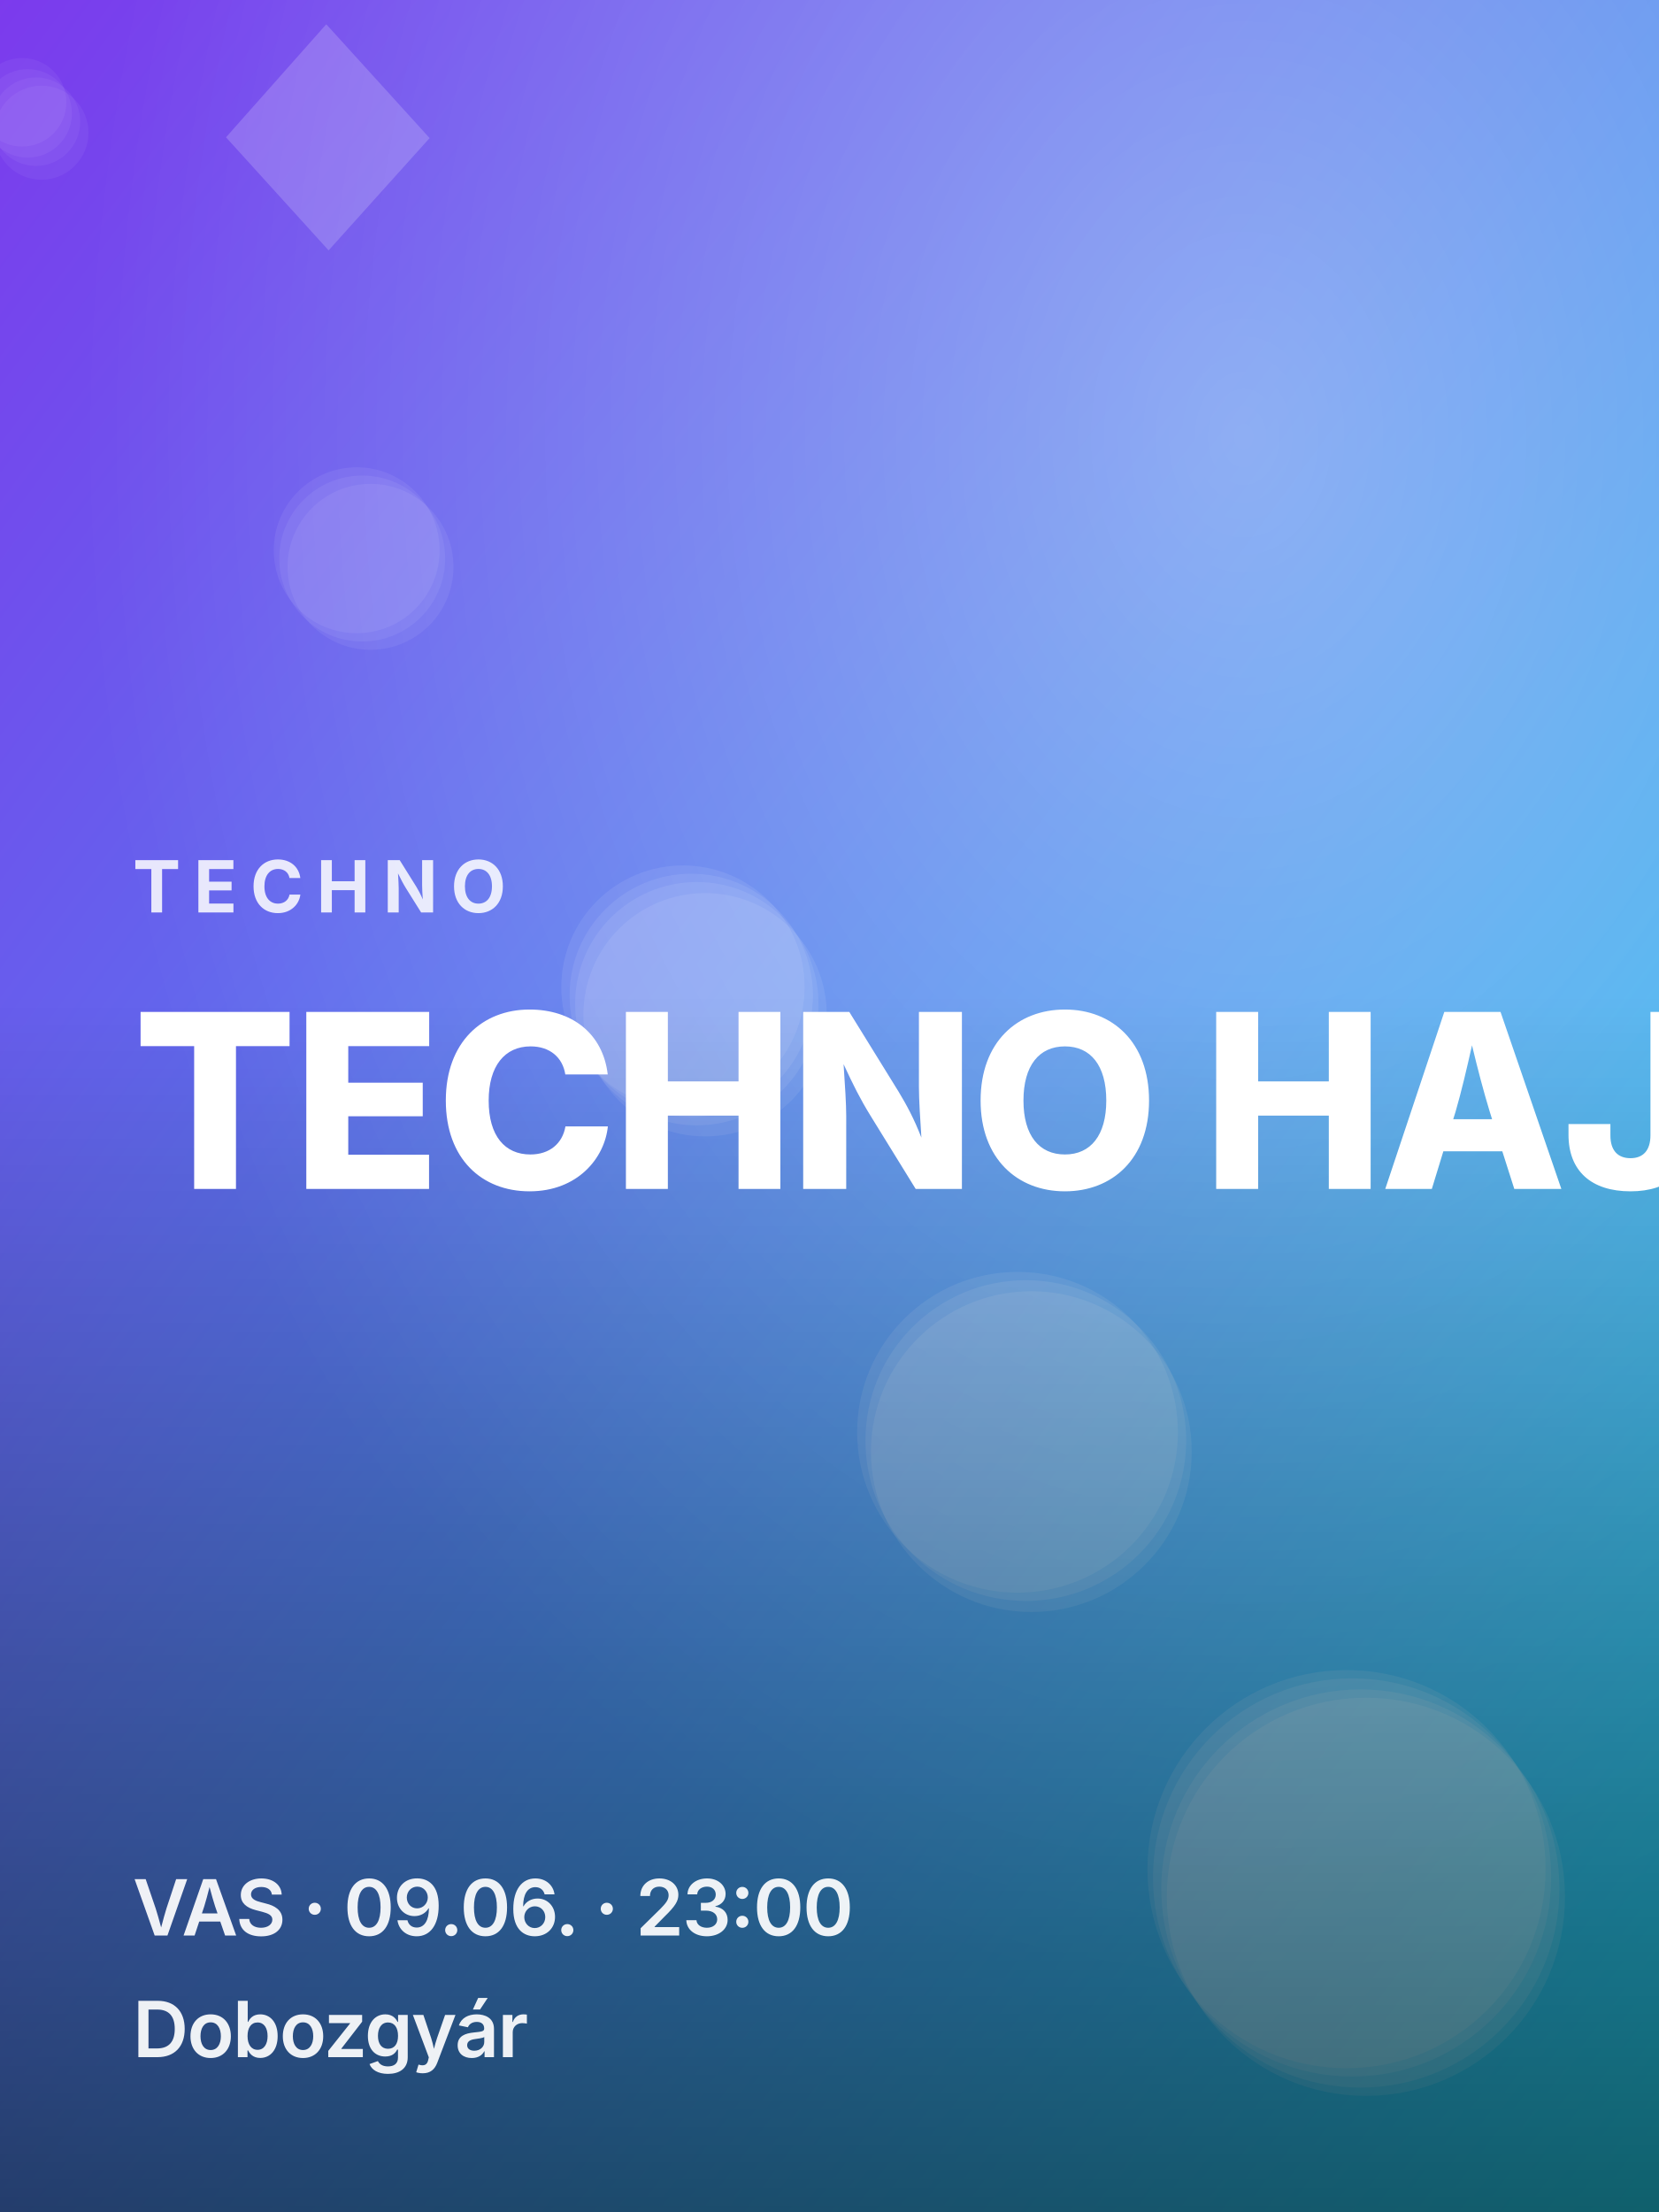
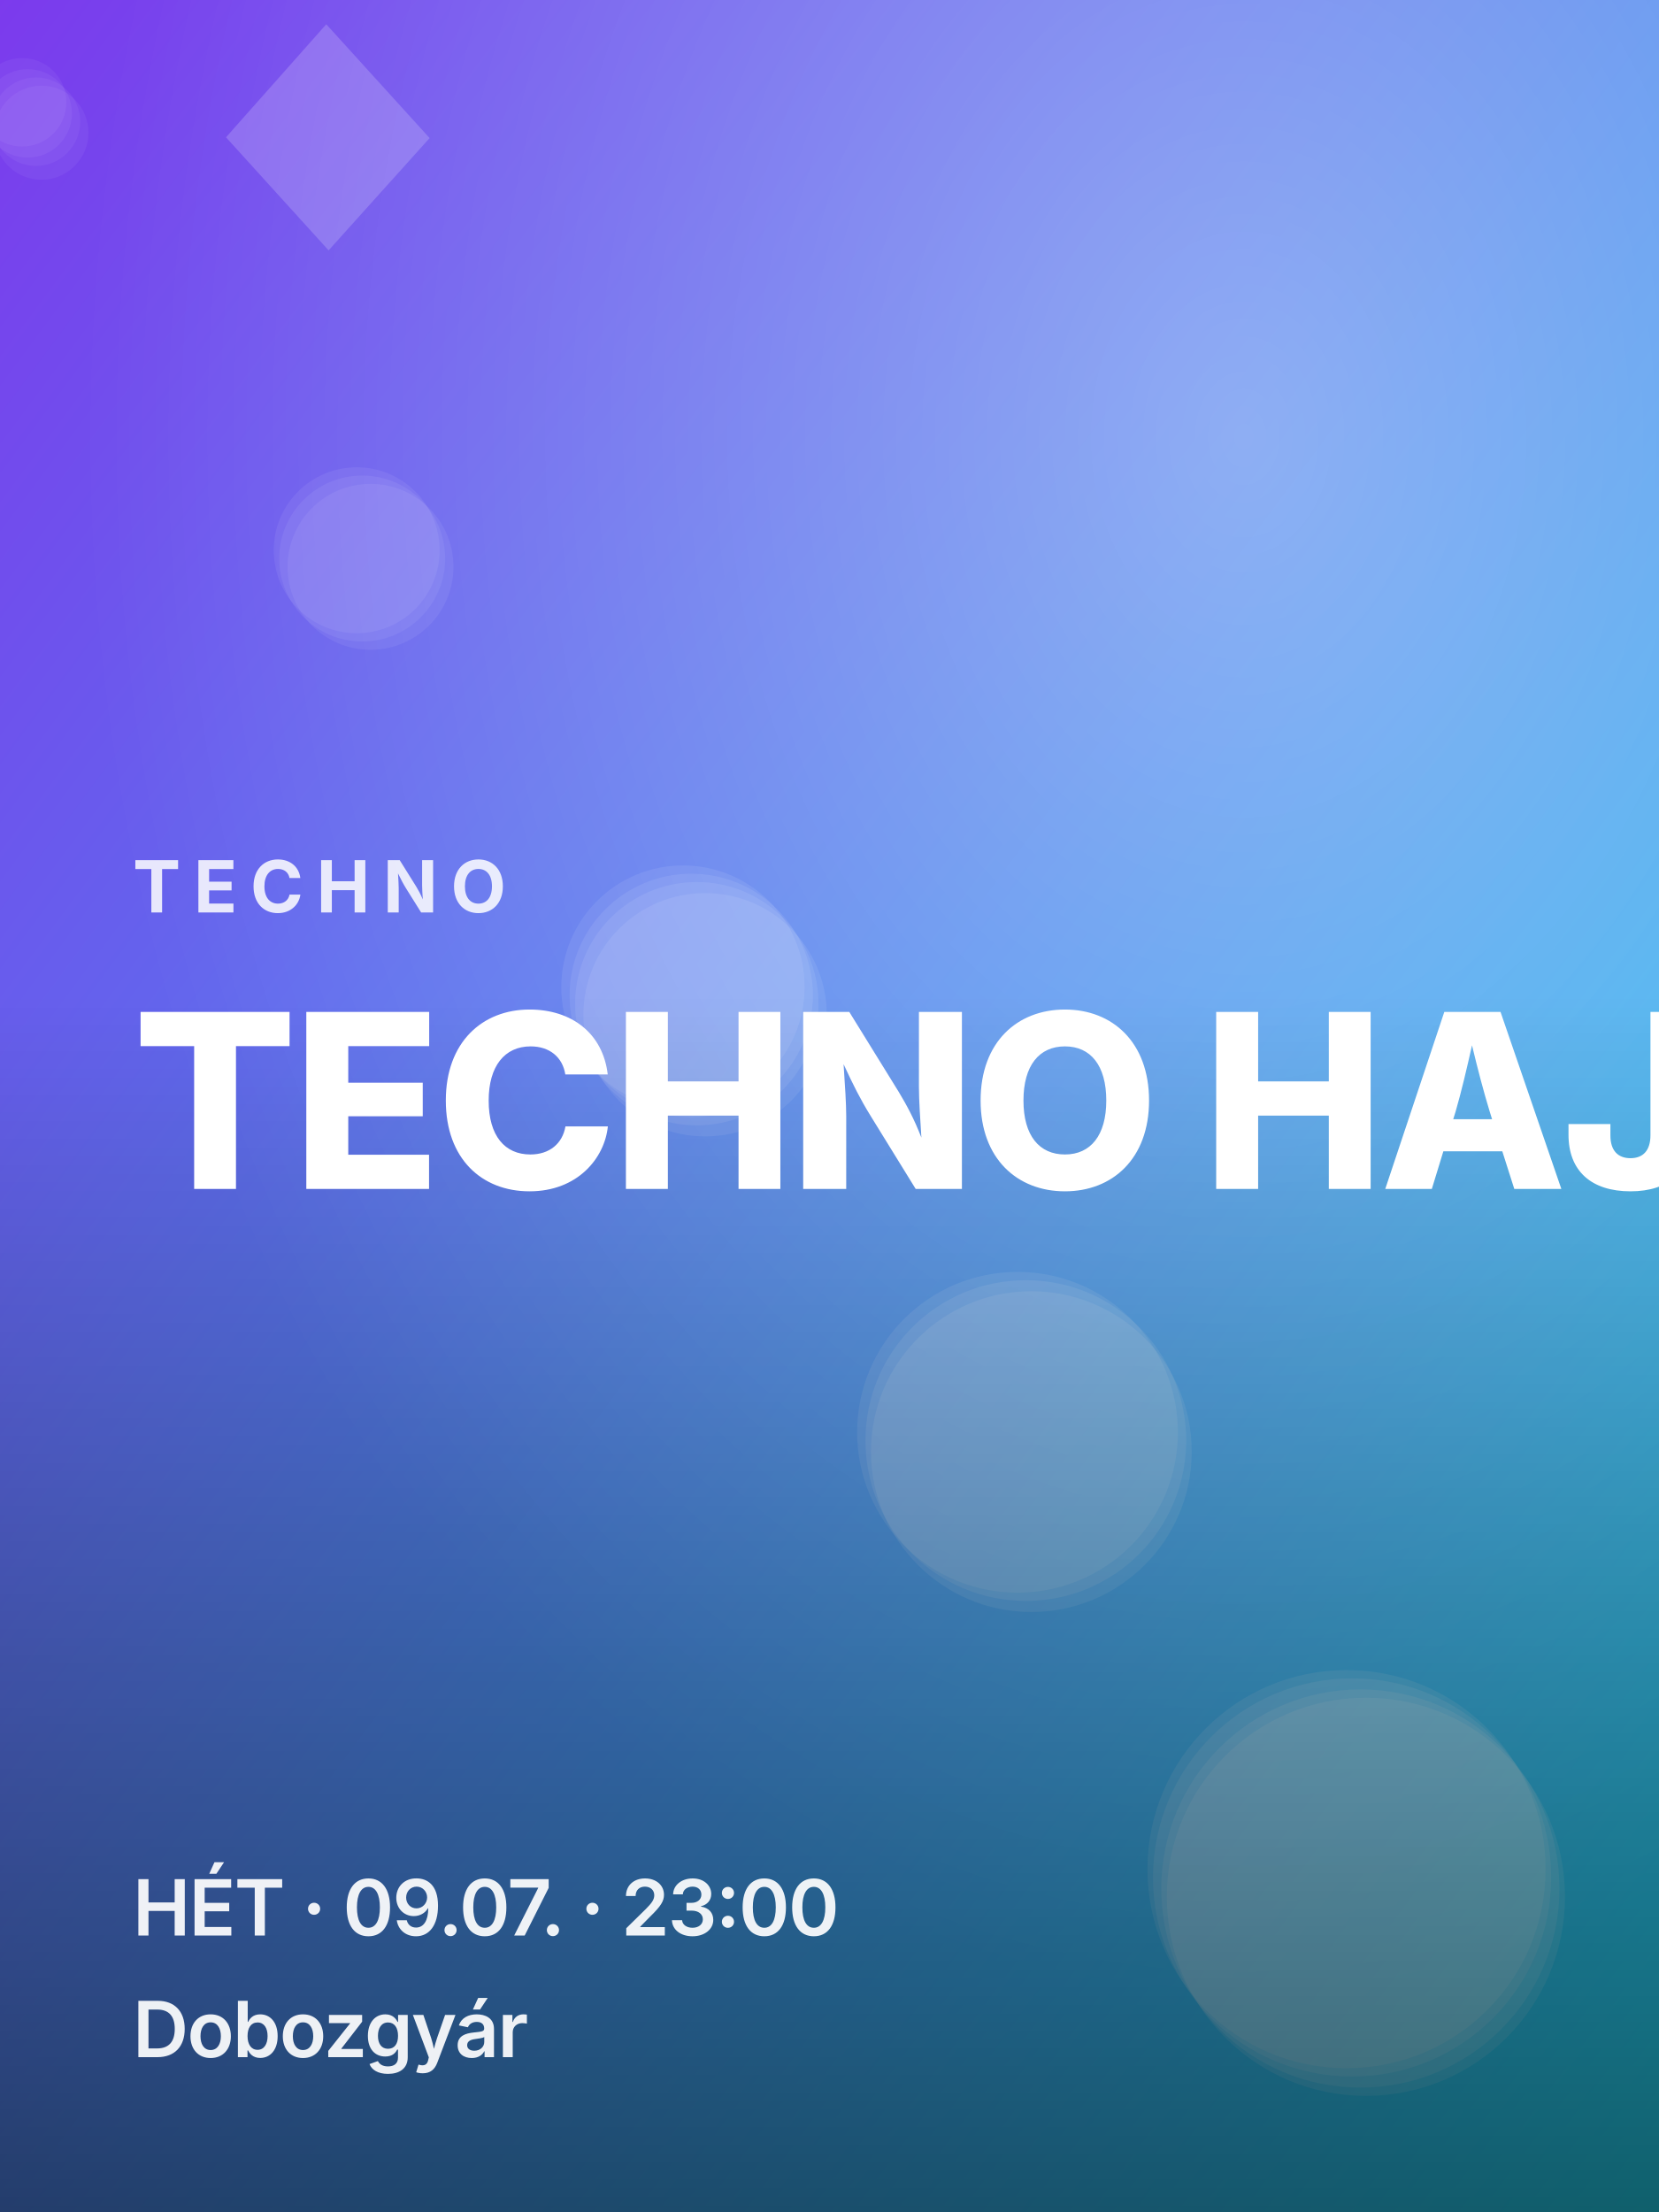
<svg xmlns="http://www.w3.org/2000/svg" viewBox="0 0 600 800" width="600" height="800" role="img" aria-label="Techno Hajnal">
  <defs>
    <linearGradient id="bg" x1="0" y1="0" x2="1" y2="1">
      <stop offset="0" stop-color="#7c3aed" />
      <stop offset="1" stop-color="#22d3ee" />
    </linearGradient>
    <radialGradient id="glow" cx="0.75" cy="0.2" r="0.7">
      <stop offset="0" stop-color="#ffffff" stop-opacity="0.35" />
      <stop offset="1" stop-color="#ffffff" stop-opacity="0" />
    </radialGradient>
    <linearGradient id="shade" x1="0" y1="0" x2="0" y2="1">
      <stop offset="0.45" stop-color="#000" stop-opacity="0" />
      <stop offset="1" stop-color="#000" stop-opacity="0.55" />
    </linearGradient>
  </defs>
  <rect width="600" height="800" fill="url(#bg)" />
  <rect width="600" height="800" fill="url(#glow)" />
  <circle cx="487" cy="676" r="72" fill="#ffffff" opacity="0.113" />
  <circle cx="247" cy="357" r="44" fill="#ffffff" opacity="0.081" />
  <circle cx="8" cy="37" r="16" fill="#ffffff" opacity="0.049" />
  <circle cx="368" cy="518" r="58" fill="#ffffff" opacity="0.097" />
  <circle cx="129" cy="199" r="30" fill="#ffffff" opacity="0.065" />
  <circle cx="489" cy="679" r="72" fill="#ffffff" opacity="0.113" />
  <circle cx="250" cy="360" r="44" fill="#ffffff" opacity="0.081" />
  <circle cx="10" cy="41" r="16" fill="#ffffff" opacity="0.050" />
  <circle cx="371" cy="521" r="58" fill="#ffffff" opacity="0.098" />
  <circle cx="131" cy="202" r="30" fill="#ffffff" opacity="0.066" />
  <circle cx="492" cy="683" r="72" fill="#ffffff" opacity="0.114" />
  <circle cx="252" cy="363" r="44" fill="#ffffff" opacity="0.082" />
  <circle cx="13" cy="44" r="16" fill="#ffffff" opacity="0.050" />
  <circle cx="373" cy="525" r="58" fill="#ffffff" opacity="0.098" />
  <circle cx="134" cy="205" r="30" fill="#ffffff" opacity="0.066" />
  <circle cx="494" cy="686" r="72" fill="#ffffff" opacity="0.114" />
  <circle cx="255" cy="367" r="44" fill="#ffffff" opacity="0.082" />
  <circle cx="15" cy="48" r="17" fill="#ffffff" opacity="0.050" />
  <text x="48" y="96" font-size="140" fill="#ffffff" opacity="0.18" font-weight="900">◆</text>
  <rect width="600" height="800" fill="url(#shade)" />
  <g fill="#ffffff" font-family="Inter, 'Segoe UI', system-ui, sans-serif" style="letter-spacing:-0.02em">
    <text x="48" y="330" font-size="26" font-weight="700" opacity="0.85" style="letter-spacing:0.18em">TECHNO</text>
    <text x="48" y="430" font-size="88" font-weight="800">TECHNO HAJNAL</text>
-     <text x="48" y="700" font-size="28" font-weight="600" opacity="0.92">VAS · 09.06. · 23:00</text>
+     <text x="48" y="700" font-size="28" font-weight="600" opacity="0.92">HÉT · 09.07. · 23:00</text>
    <text x="48" y="744" font-size="28" font-weight="600" opacity="0.92">Dobozgyár</text>
  </g>
</svg>
